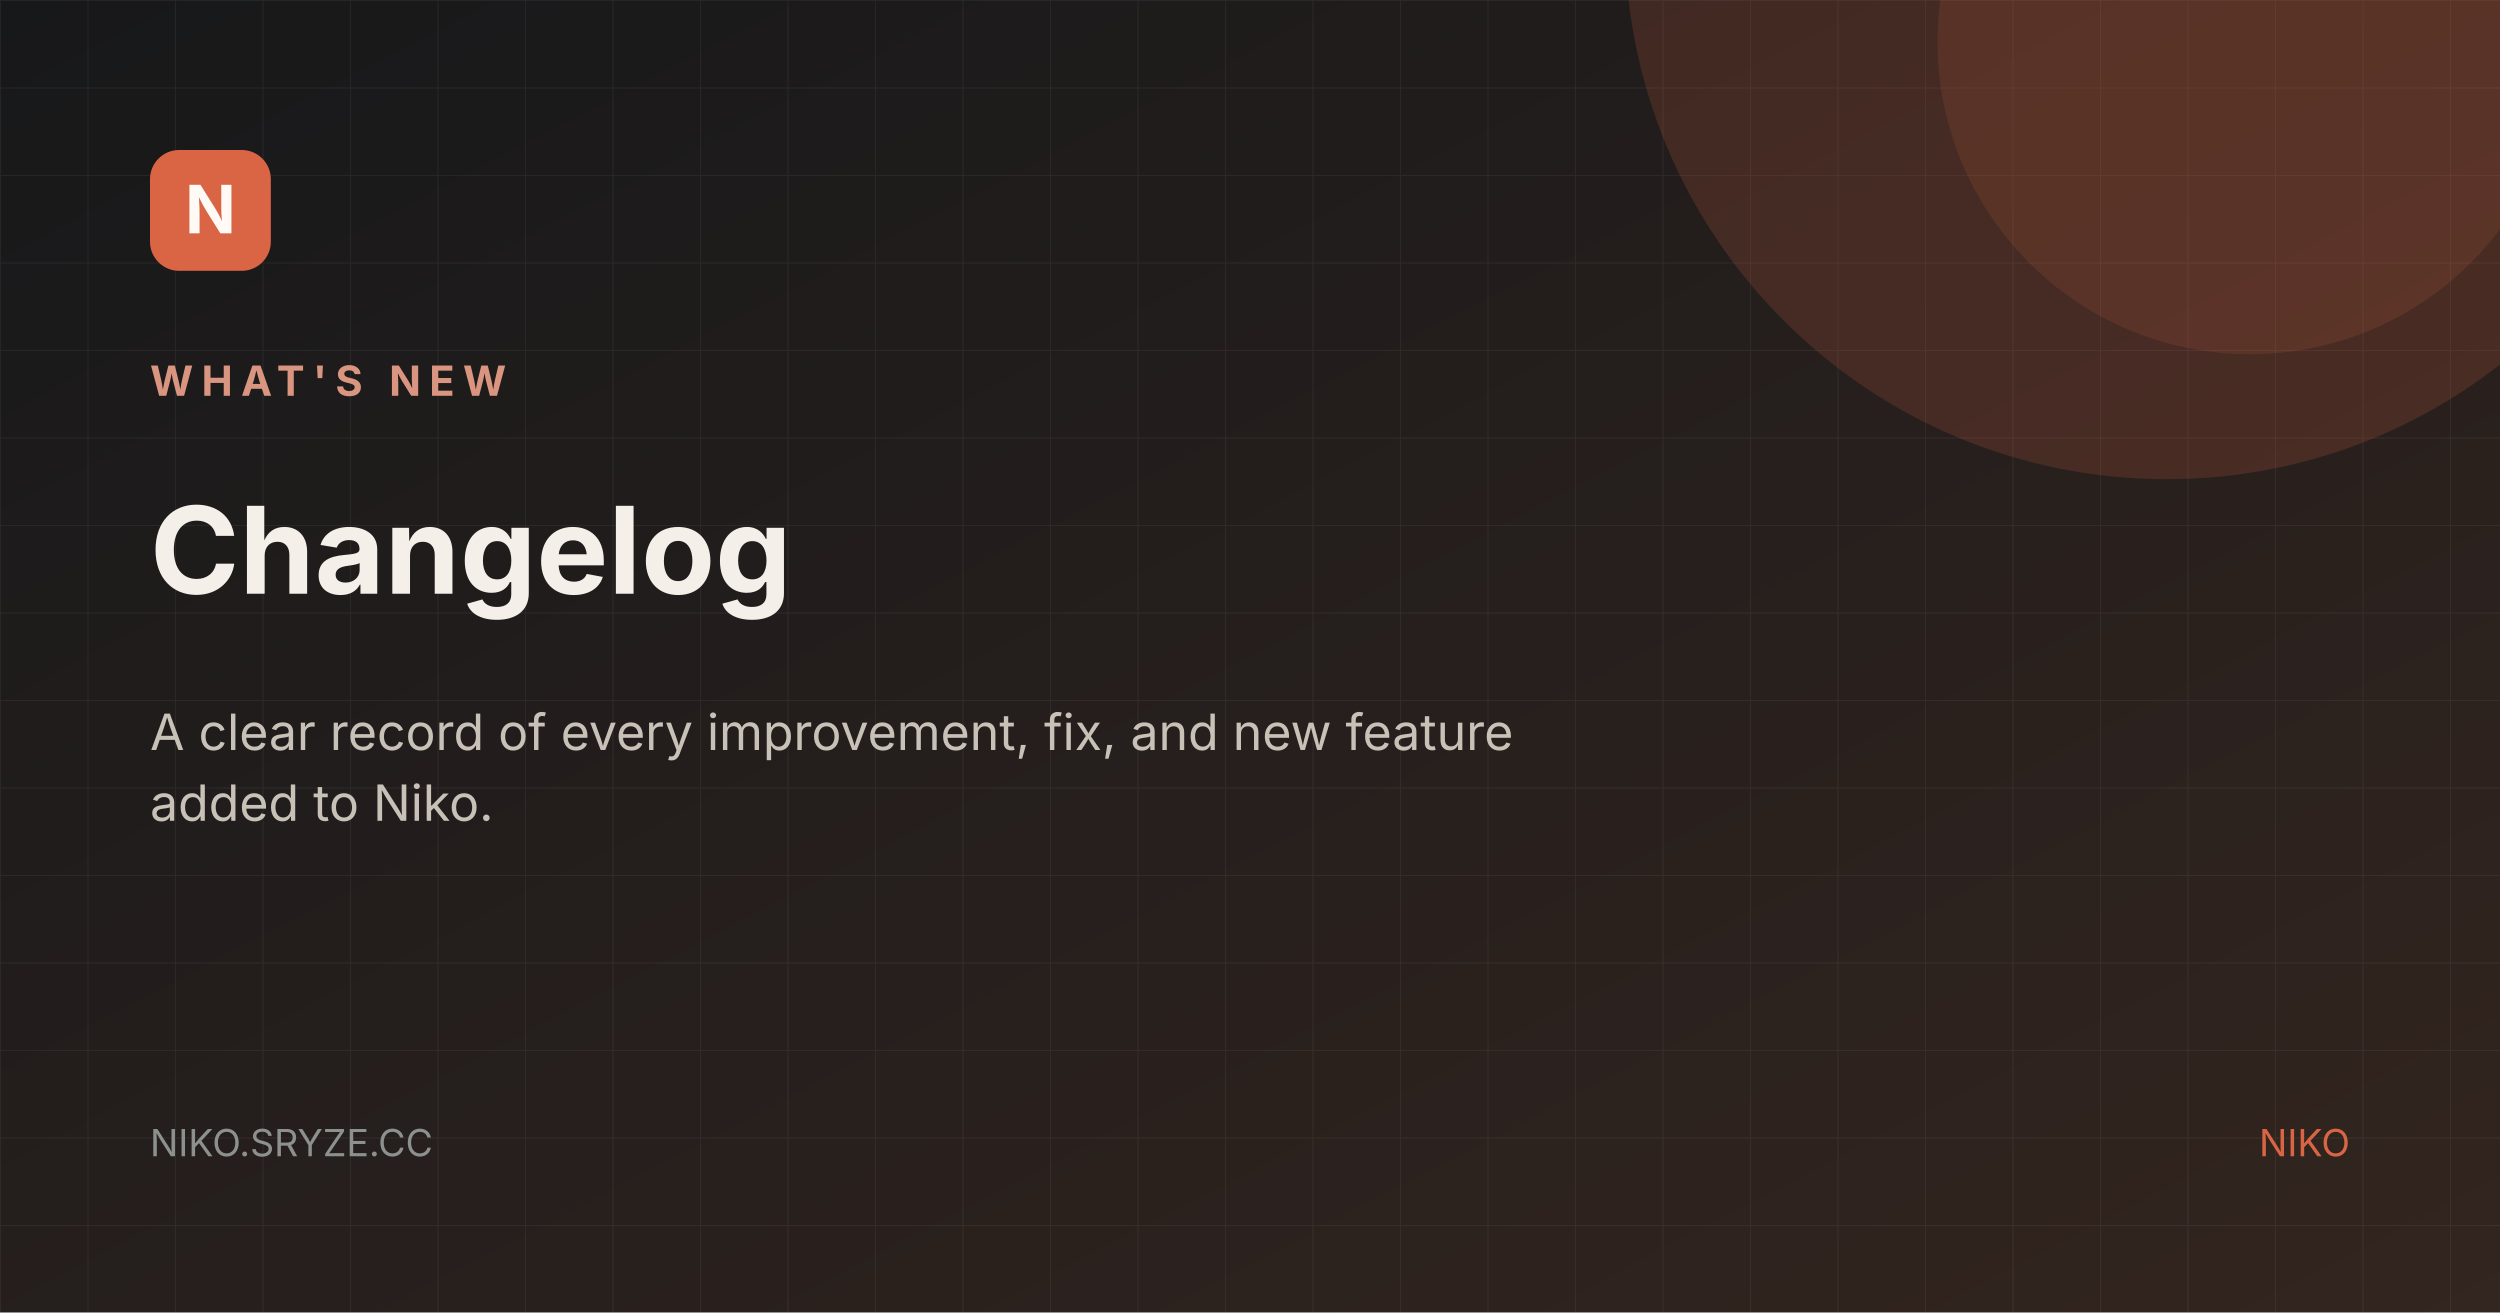
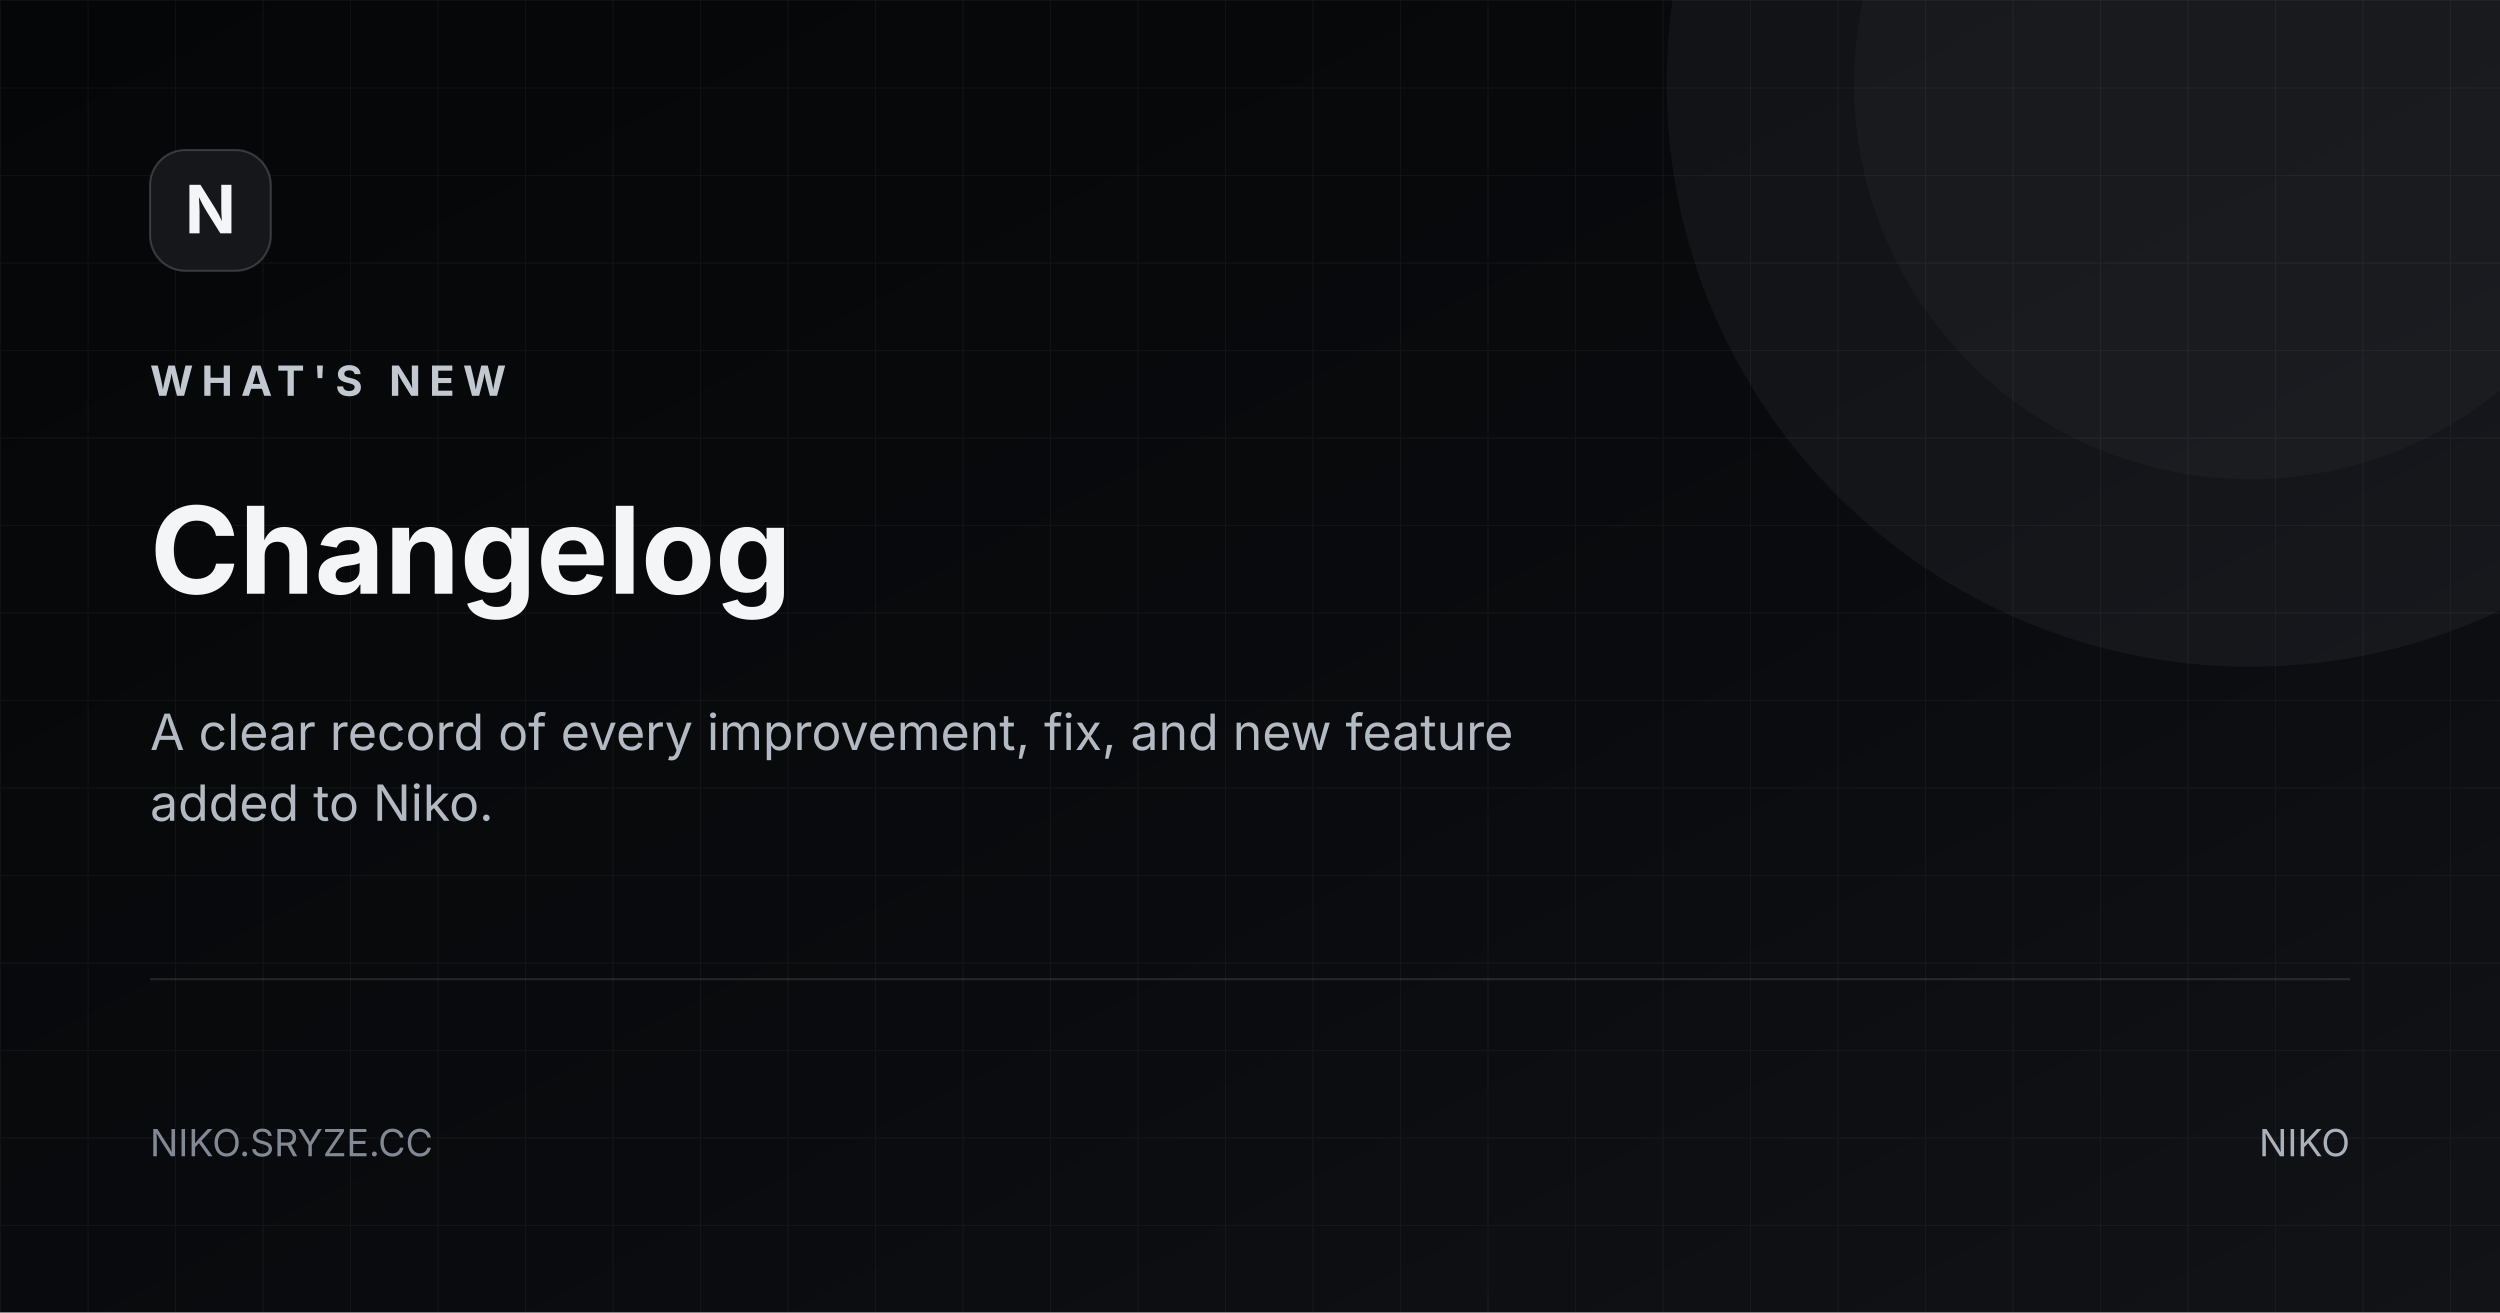
<svg xmlns="http://www.w3.org/2000/svg" width="1200" height="630" viewBox="0 0 1200 630">
  <defs>
    <linearGradient id="bg" x1="0" y1="0" x2="1" y2="1">
-       <stop stop-color="#17181a" />
-       <stop offset="1" stop-color="#33251f" />
+       <stop stop-color="#050607" />
+       <stop offset=".58" stop-color="#0a0b0e" />
+       <stop offset="1" stop-color="#111317" />
    </linearGradient>
    <pattern id="grid" width="42" height="42" patternUnits="userSpaceOnUse">
-       <path d="M42 0H0V42" fill="none" stroke="#f4f0e9" stroke-opacity=".06" />
+       <path d="M42 0H0V42" fill="none" stroke="#dce1e8" stroke-opacity=".045" />
    </pattern>
  </defs>
  <rect width="1200" height="630" fill="url(#bg)" />
  <rect width="1200" height="630" fill="url(#grid)" />
-   <circle cx="1040" cy="-30" r="260" fill="#d96545" fill-opacity=".18" />
-   <circle cx="1080" cy="20" r="150" fill="#d96545" fill-opacity=".14" />
-   <rect x="72" y="72" width="58" height="58" rx="14" fill="#d96545" />
-   <text x="101" y="112" text-anchor="middle" fill="#fffaf5" font-family="Inter,sans-serif" font-size="32" font-weight="700">N</text>
-   <text x="72" y="190" fill="#d9957f" font-family="Inter,sans-serif" font-size="20" font-weight="700" letter-spacing="4">WHAT'S NEW</text>
-   <text x="72" y="285" fill="#f4f0e9" font-family="Inter,sans-serif" font-size="58" font-weight="700">Changelog</text>
-   <text x="72" y="360" fill="#c8c1b8" font-family="Inter,sans-serif" font-size="24">A clear record of every improvement, fix, and new feature</text>
-   <text x="72" y="394" fill="#c8c1b8" font-family="Inter,sans-serif" font-size="24">added to Niko.</text>
-   <text x="72" y="555" fill="#8c918e" font-family="Inter,sans-serif" font-size="18">NIKO.SRYZE.CC</text>
-   <text x="1128" y="555" text-anchor="end" fill="#d96545" font-family="Inter,sans-serif" font-size="18">NIKO</text>
+   <circle cx="1080" cy="40" r="280" fill="#aab1ba" fill-opacity=".065" />
+   <circle cx="1080" cy="40" r="190" fill="#d5d9df" fill-opacity=".035" />
+   <path d="M72 470H1128" stroke="#dce1e8" stroke-opacity=".12" />
+   <rect x="72" y="72" width="58" height="58" rx="17" fill="#15171b" stroke="#dce1e8" stroke-opacity=".2" />
+   <text x="101" y="112" text-anchor="middle" fill="#f4f5f7" font-family="Inter,sans-serif" font-size="32" font-weight="700">N</text>
+   <text x="72" y="190" fill="#c2c8d0" font-family="Inter,sans-serif" font-size="20" font-weight="700" letter-spacing="4">WHAT'S NEW</text>
+   <text x="72" y="285" fill="#f4f5f7" font-family="Inter,sans-serif" font-size="58" font-weight="700">Changelog</text>
+   <text x="72" y="360" fill="#b4bac3" font-family="Inter,sans-serif" font-size="24">A clear record of every improvement, fix, and new feature</text>
+   <text x="72" y="394" fill="#b4bac3" font-family="Inter,sans-serif" font-size="24">added to Niko.</text>
+   <text x="72" y="555" fill="#828994" font-family="Inter,sans-serif" font-size="18">NIKO.SRYZE.CC</text>
+   <text x="1128" y="555" text-anchor="end" fill="#aab1ba" font-family="Inter,sans-serif" font-size="18">NIKO</text>
</svg>
